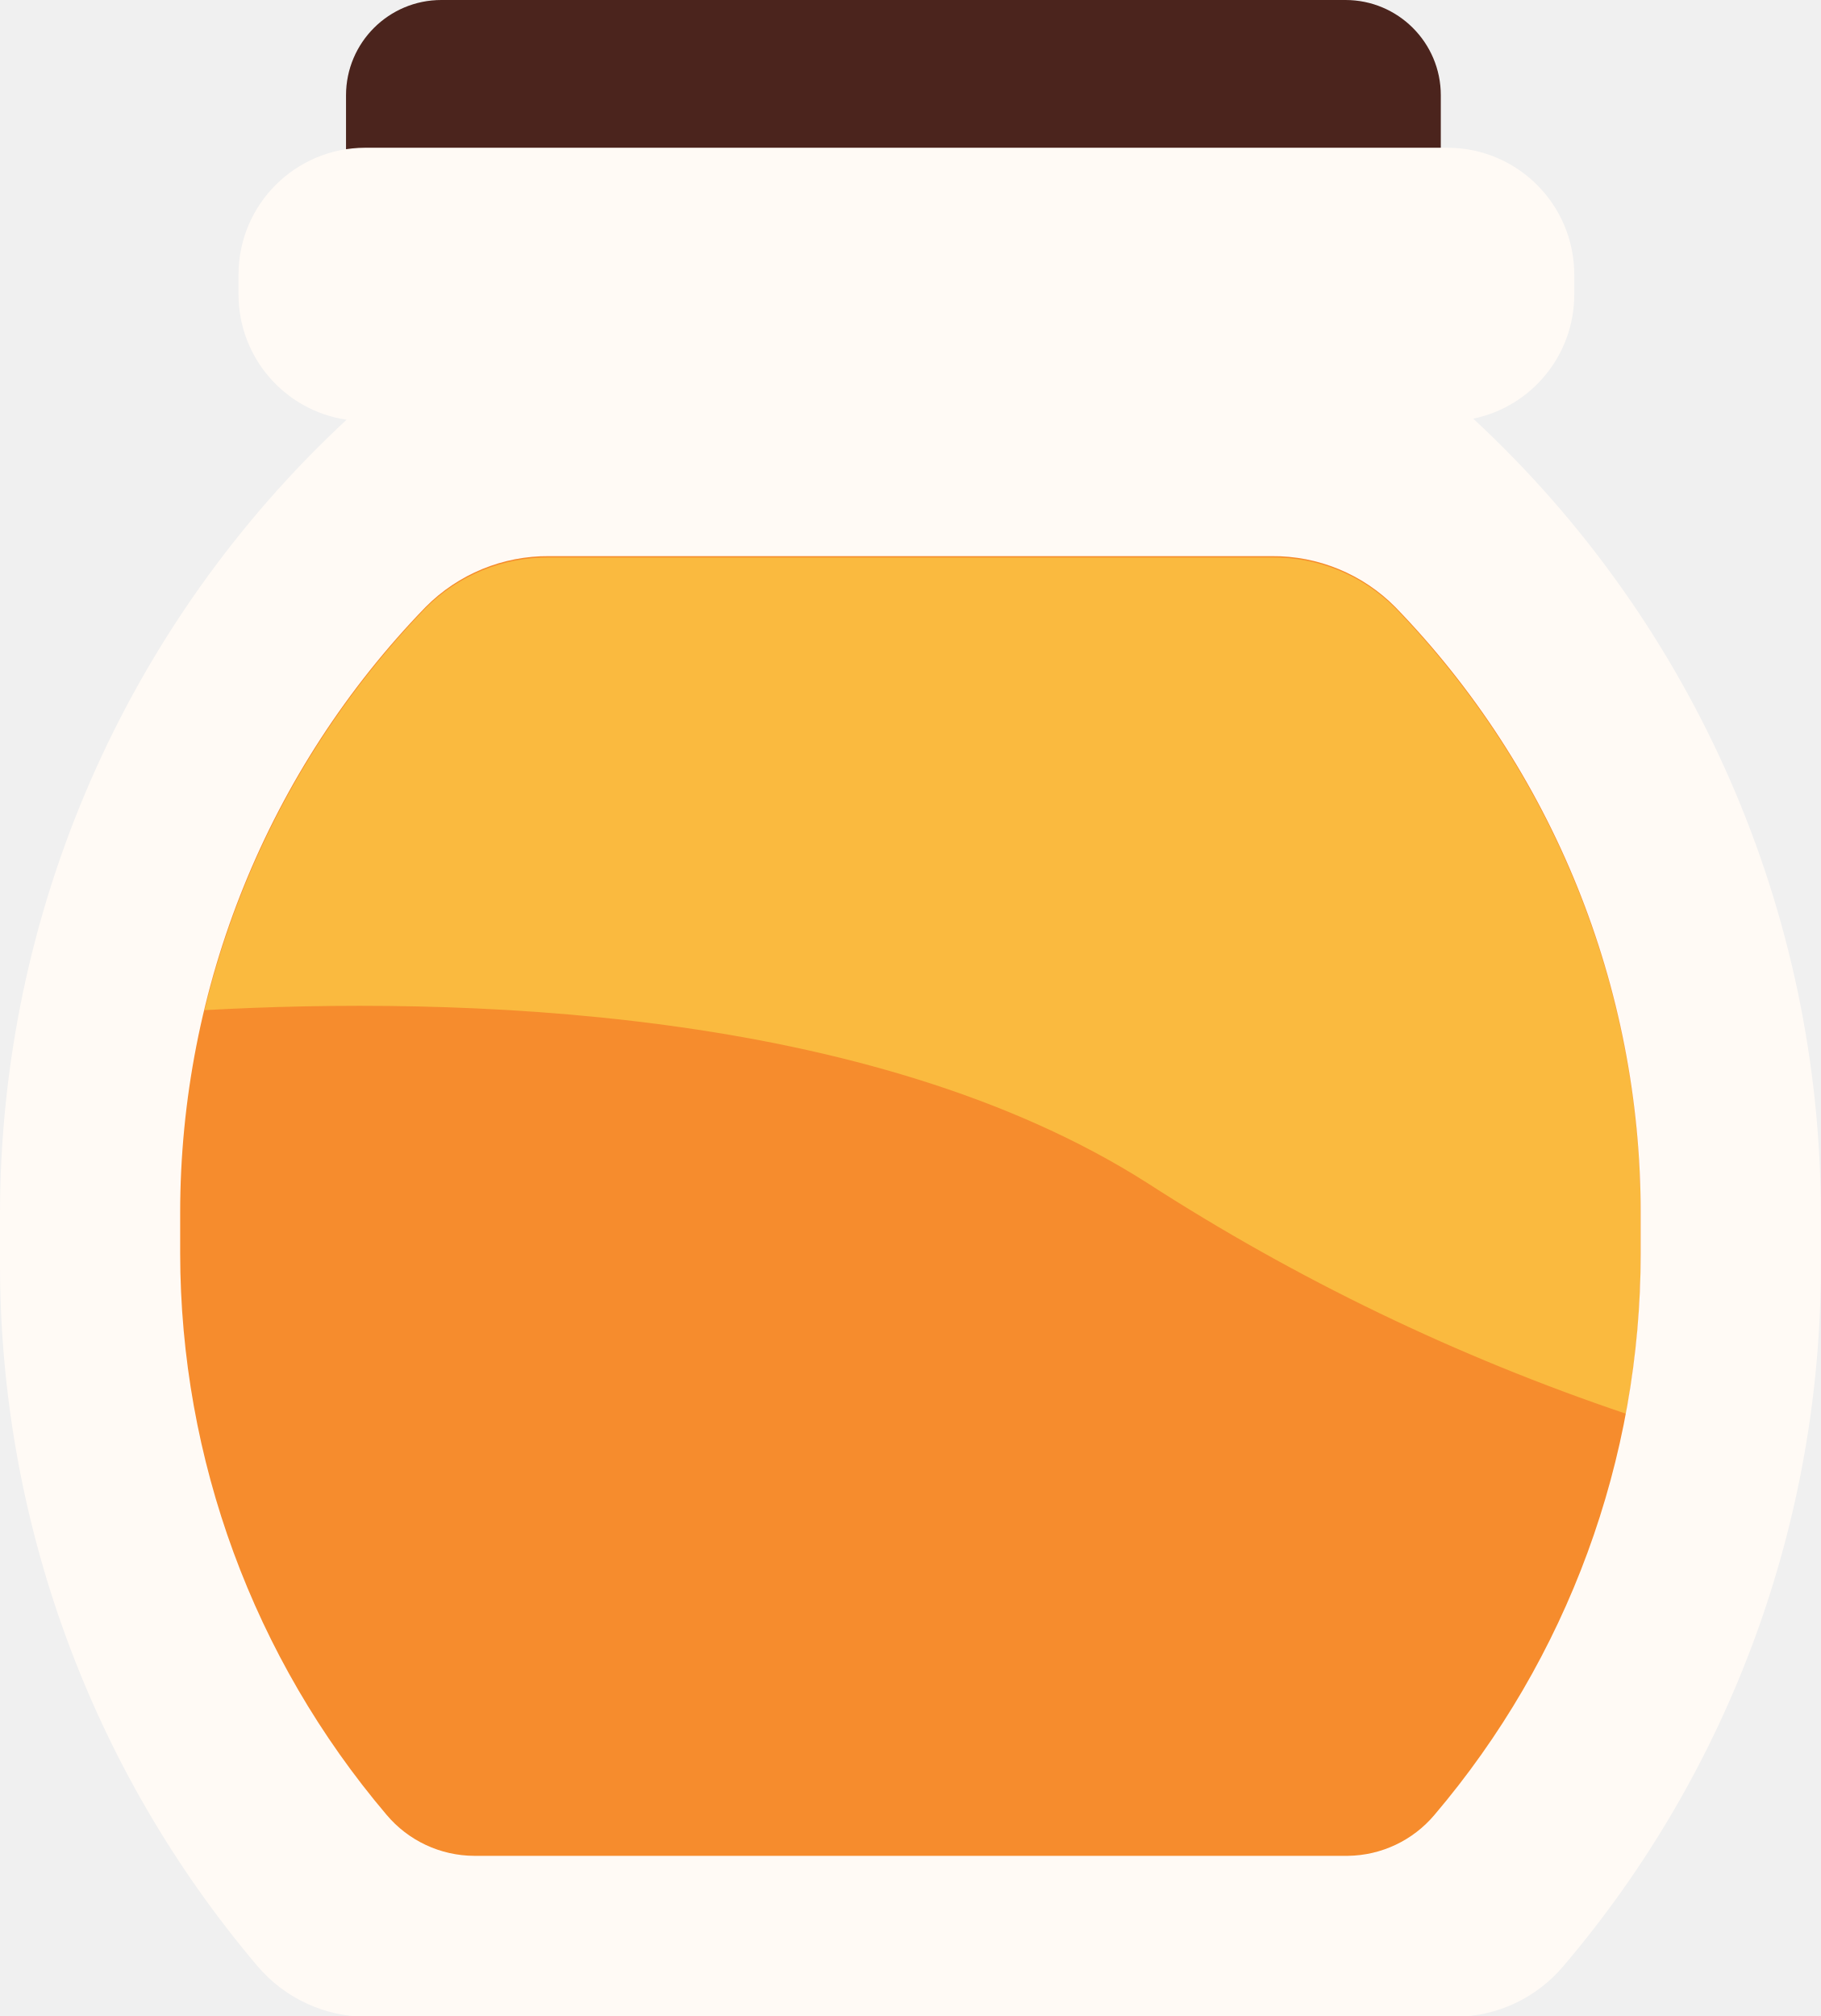
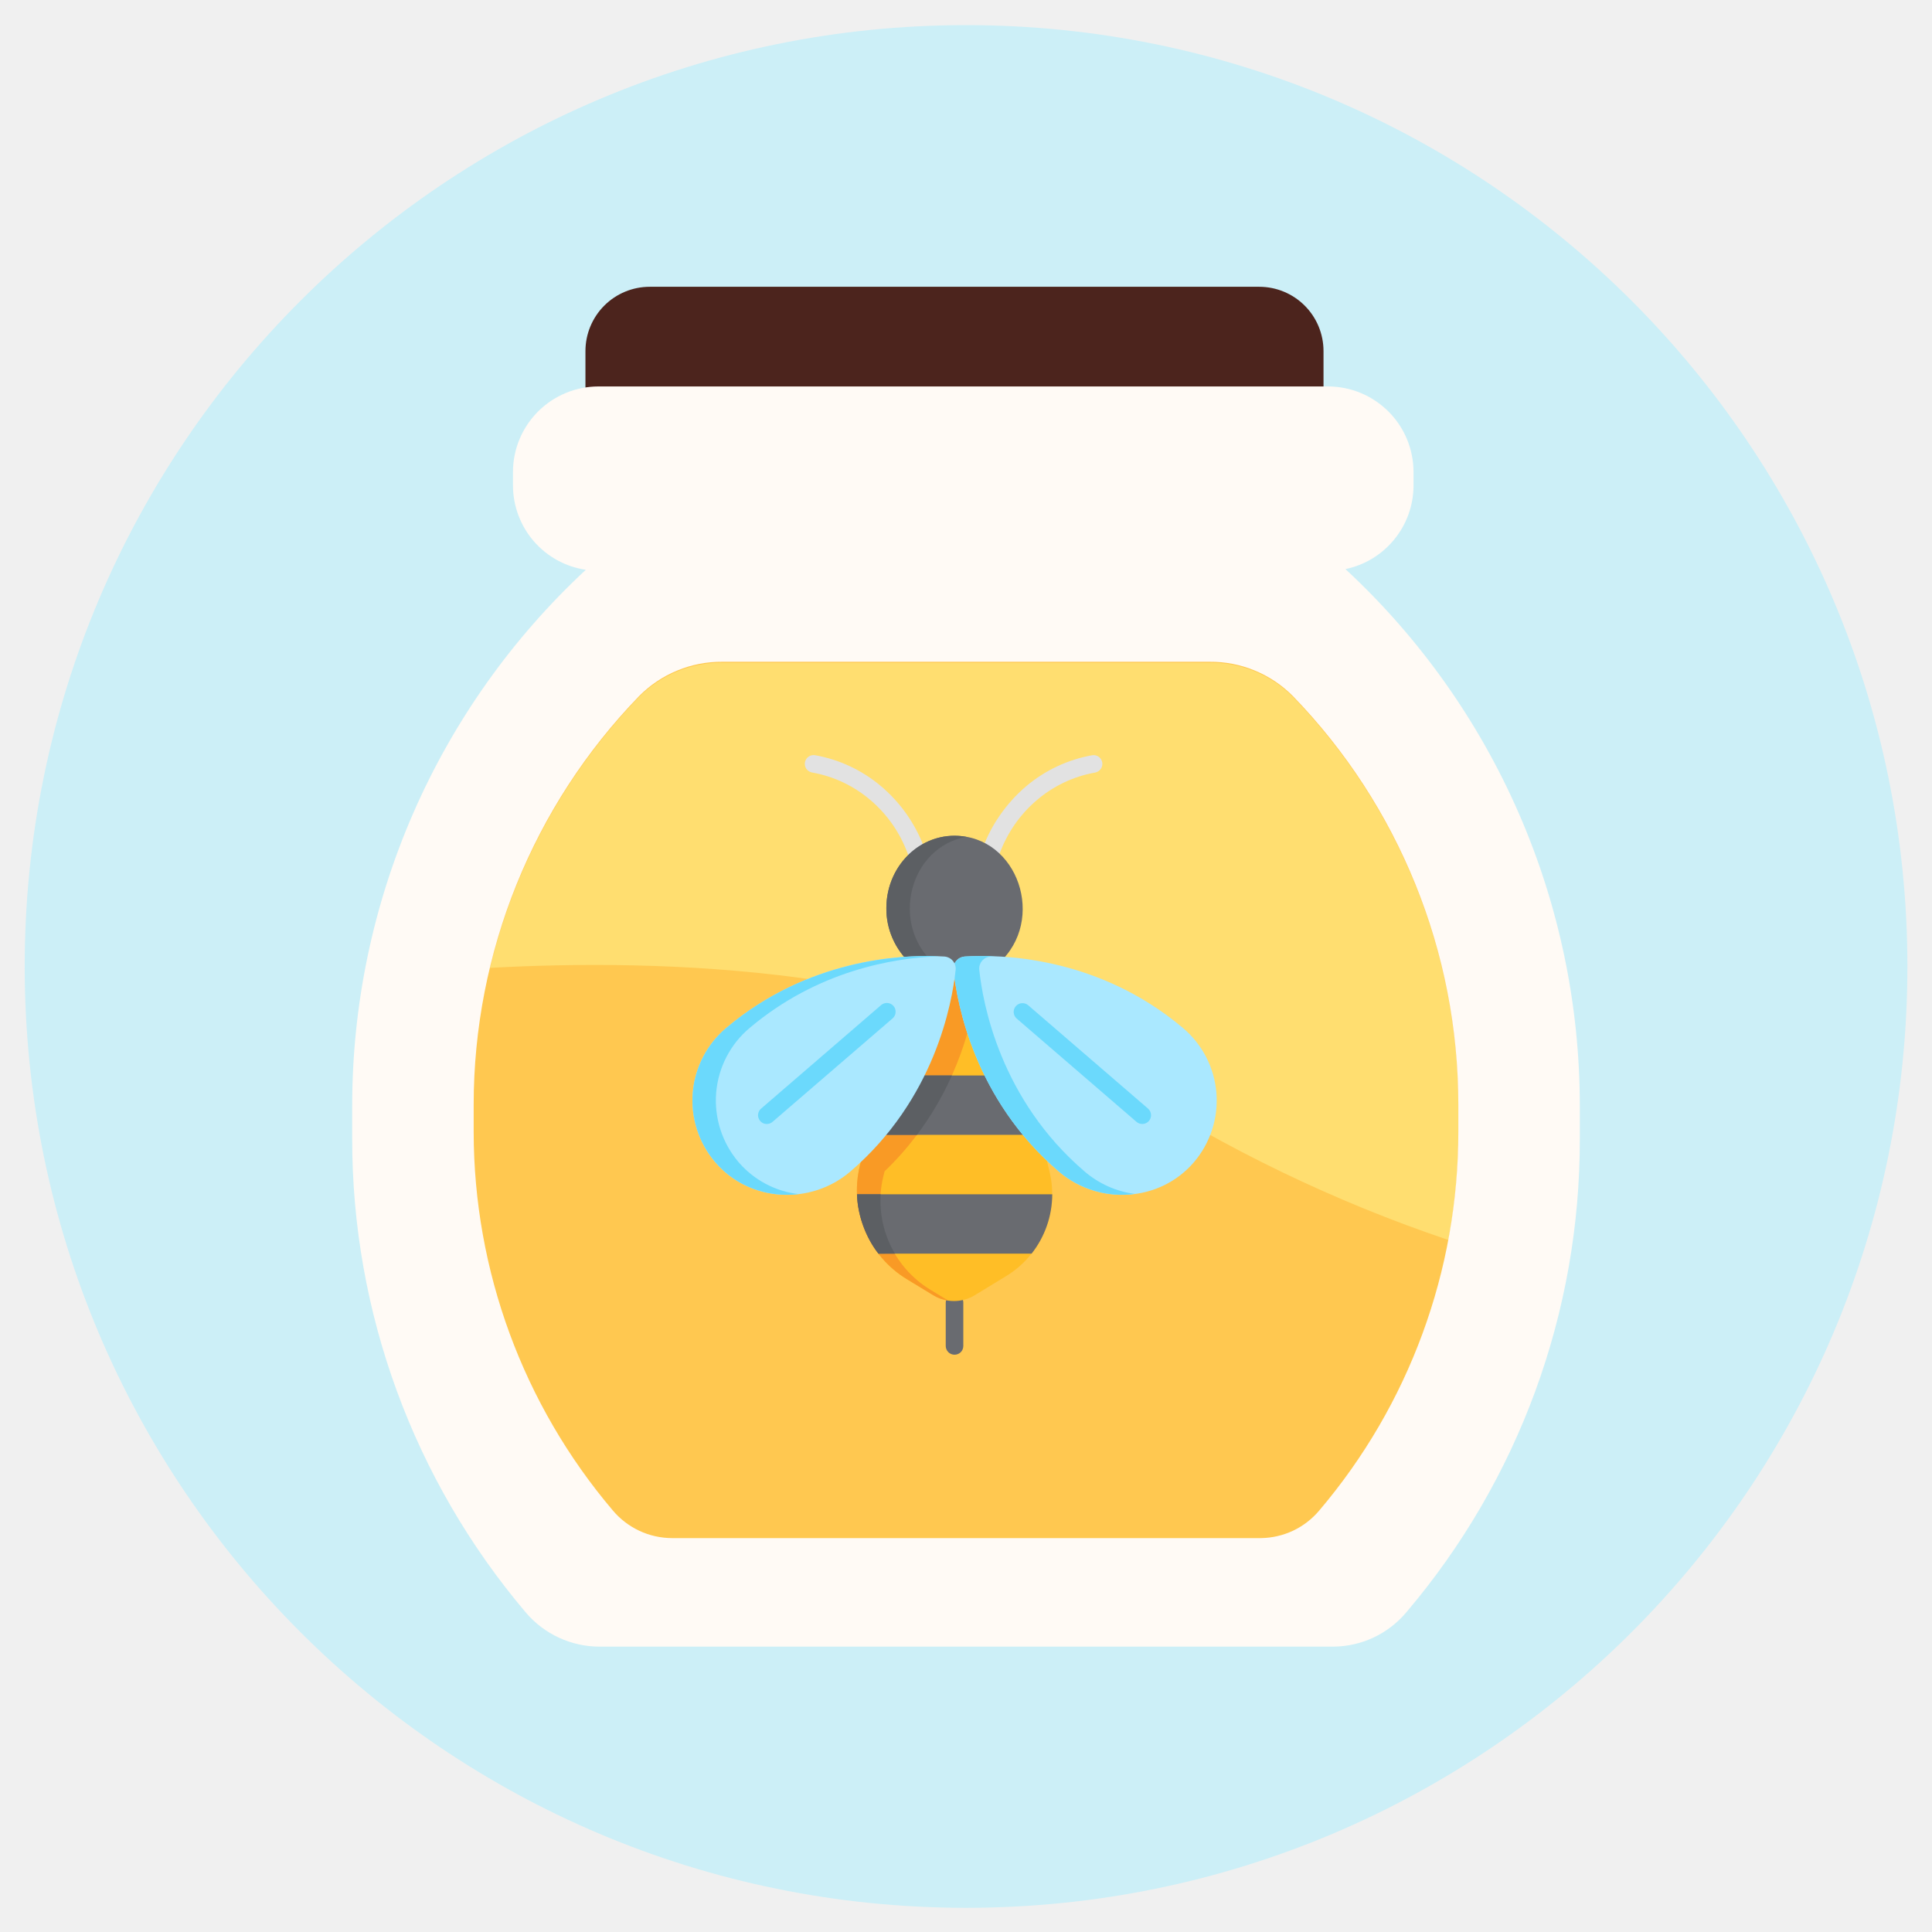
- <svg xmlns="http://www.w3.org/2000/svg" viewBox="0 0 67.41 74.64">
-   <defs>
-     <style>.cls-1{isolation:isolate;}.cls-2{fill:#4b241d;}.cls-3{fill:#fffaf5;}.cls-4{fill:#f68c2d;}.cls-5{fill:#fdfefe;opacity:0.4;mix-blend-mode:overlay;}</style>
-   </defs>
-   <g class="cls-1">
-     <g id="Layer_1" data-name="Layer 1">
-       <path class="cls-2" d="M16.34,0H49.81a3.53,3.53,0,0,1,3.53,3.53V6.24a0,0,0,0,1,0,0H12.81a0,0,0,0,1,0,0V3.53A3.53,3.53,0,0,1,16.34,0Z" />
-       <path class="cls-3" d="M79.51,62.56v1.82a40,40,0,0,1-9.53,26,5.28,5.28,0,0,1-4,1.88H25.68a5.32,5.32,0,0,1-4.05-1.88,40.19,40.19,0,0,1-9.53-26V62.56A40.17,40.17,0,0,1,24.93,33.13a4.69,4.69,0,0,1-4-4.62v-.76a4.7,4.7,0,0,1,4.69-4.69H65.69a4.7,4.7,0,0,1,4.69,4.69v.76a4.69,4.69,0,0,1-3.74,4.58A40.17,40.17,0,0,1,79.51,62.56Z" transform="translate(-12.1 -17.59)" />
-       <path class="cls-4" d="M72.84,62.5V64A32.09,32.09,0,0,1,65.2,84.79,4.26,4.26,0,0,1,62,86.3H29.66a4.26,4.26,0,0,1-3.25-1.52A32.18,32.18,0,0,1,18.77,64V62.5a32.24,32.24,0,0,1,9.08-22.43,6.36,6.36,0,0,1,4.58-1.89H59.18a6.36,6.36,0,0,1,4.58,1.89A32.24,32.24,0,0,1,72.84,62.5Z" transform="translate(-12.1 -17.59)" />
-       <path class="cls-5" d="M72.84,62.5V64a31.61,31.61,0,0,1-.55,5.93,79.63,79.63,0,0,1-17.73-8.55c-10.3-6.55-25.7-6.9-34.89-6.39a32.31,32.31,0,0,1,8.18-14.88,6.39,6.39,0,0,1,4.58-1.88H59.18a6.35,6.35,0,0,1,4.58,1.88A32.24,32.24,0,0,1,72.84,62.5Z" transform="translate(-12.1 -17.59)" />
+ <svg xmlns="http://www.w3.org/2000/svg" width="41" height="41" viewBox="0 0 41 41" fill="none">
+   <circle cx="20.501" cy="20.51" r="19.977" fill="#CCEFF7" />
+   <g clip-path="url(#clip0)">
+     <path d="M13.788 6.086H26.723C27.085 6.086 27.432 6.23 27.688 6.486C27.944 6.742 28.087 7.089 28.087 7.451V8.498H12.424V7.451C12.424 7.089 12.568 6.742 12.823 6.486C13.079 6.23 13.426 6.086 13.788 6.086V6.086Z" fill="#4C241D" />
+     <path d="M33.526 23.466V24.17C33.533 27.851 32.227 31.414 29.842 34.218C29.653 34.443 29.416 34.625 29.149 34.751C28.882 34.876 28.591 34.942 28.297 34.944H12.722C12.424 34.944 12.13 34.879 11.859 34.753C11.589 34.628 11.349 34.445 11.157 34.218C8.777 31.41 7.472 27.849 7.474 24.17V23.466C7.474 21.331 7.914 19.219 8.767 17.262C9.62 15.305 10.868 13.545 12.432 12.092C12.004 12.029 11.612 11.814 11.328 11.486C11.045 11.159 10.888 10.74 10.886 10.307V10.013C10.887 9.533 11.079 9.072 11.418 8.733C11.758 8.393 12.218 8.202 12.699 8.201H28.184C28.665 8.202 29.125 8.393 29.465 8.733C29.805 9.072 29.996 9.533 29.997 10.013V10.307C29.996 10.723 29.852 11.126 29.588 11.448C29.325 11.771 28.959 11.993 28.552 12.077C30.12 13.53 31.372 15.292 32.228 17.252C33.084 19.212 33.526 21.328 33.526 23.466Z" fill="#FFFAF5" />
+     <path d="M30.948 23.443V24.023C30.949 26.966 29.902 29.814 27.995 32.057C27.843 32.237 27.654 32.383 27.441 32.484C27.227 32.584 26.995 32.638 26.759 32.641H14.26C14.021 32.64 13.784 32.587 13.568 32.486C13.351 32.384 13.158 32.237 13.004 32.053C11.101 29.81 10.055 26.965 10.052 24.023V23.443C10.052 20.207 11.31 17.099 13.561 14.774C13.792 14.54 14.068 14.355 14.372 14.23C14.676 14.104 15.002 14.041 15.331 14.044H25.669C25.998 14.041 26.324 14.104 26.628 14.23C26.932 14.355 27.208 14.54 27.439 14.774C29.69 17.099 30.948 20.207 30.948 23.443Z" fill="#FFC850" />
+     <g style="mix-blend-mode:overlay" opacity="0.4">
+       <path d="M30.948 23.443V24.022C30.949 24.791 30.878 25.559 30.735 26.314C28.323 25.5 26.022 24.39 23.883 23.01C19.903 20.479 13.951 20.343 10.399 20.54C10.922 18.376 12.013 16.39 13.561 14.79C13.793 14.557 14.069 14.373 14.373 14.248C14.676 14.123 15.002 14.06 15.331 14.063H25.669C25.997 14.059 26.323 14.122 26.628 14.247C26.932 14.372 27.207 14.556 27.439 14.79C29.686 17.11 30.944 20.213 30.948 23.443Z" fill="#FDFEFE" />
+     </g>
+     <g clip-path="url(#clip1)">
+       <path d="M20.865 17.98C21.017 17.547 21.346 17.045 21.788 16.676C22.186 16.343 22.664 16.119 23.175 16.028C23.199 16.023 23.224 16.024 23.248 16.029C23.272 16.035 23.294 16.044 23.314 16.058C23.334 16.073 23.352 16.09 23.365 16.111C23.378 16.132 23.387 16.155 23.391 16.179C23.395 16.203 23.395 16.228 23.39 16.252C23.384 16.275 23.374 16.298 23.36 16.318C23.346 16.338 23.328 16.355 23.308 16.368C23.287 16.382 23.264 16.391 23.24 16.395C22.296 16.562 21.541 17.235 21.22 18.098C21.157 18.349 20.775 18.239 20.865 17.98ZM21.224 18.047C21.225 18.059 21.224 18.071 21.222 18.083C21.224 18.071 21.225 18.059 21.224 18.047Z" fill="#E2E2E2" />
+       <path d="M19.283 18.157C19.27 18.139 19.261 18.119 19.256 18.097C18.936 17.24 18.186 16.562 17.235 16.394C17.211 16.39 17.188 16.381 17.167 16.368C17.146 16.355 17.128 16.338 17.113 16.318C17.099 16.298 17.089 16.275 17.084 16.251C17.078 16.227 17.078 16.202 17.082 16.178C17.086 16.154 17.095 16.13 17.109 16.11C17.122 16.089 17.139 16.071 17.16 16.057C17.18 16.043 17.203 16.033 17.227 16.028C17.251 16.023 17.276 16.023 17.3 16.027C17.811 16.119 18.289 16.342 18.687 16.676C19.092 17.015 19.404 17.451 19.596 17.943C19.707 18.225 19.396 18.324 19.283 18.157ZM19.251 18.051C19.25 18.061 19.251 18.072 19.253 18.082C19.251 18.072 19.25 18.061 19.251 18.051Z" fill="#E2E2E2" />
+       <path d="M20.257 28.749C20.207 28.749 20.16 28.73 20.125 28.695C20.09 28.66 20.07 28.612 20.07 28.563V27.642C20.07 27.593 20.09 27.545 20.125 27.51C20.16 27.475 20.207 27.456 20.257 27.456C20.306 27.456 20.354 27.475 20.389 27.51C20.424 27.545 20.443 27.593 20.443 27.642V28.563C20.443 28.612 20.424 28.66 20.389 28.695C20.354 28.73 20.306 28.749 20.257 28.749Z" fill="#696B70" />
+       <path d="M20.256 17.736C19.457 17.736 18.81 18.424 18.81 19.273C18.808 19.494 18.853 19.712 18.942 19.915C19.03 20.117 19.16 20.298 19.324 20.447H21.189C22.214 19.529 21.606 17.736 20.256 17.736Z" fill="#696B70" />
+       <path d="M20.505 17.759C19.614 17.595 18.81 18.323 18.81 19.272C18.808 19.493 18.853 19.712 18.942 19.914C19.03 20.116 19.16 20.298 19.324 20.446H19.821C18.886 19.608 19.295 17.981 20.505 17.759Z" fill="#5C5F63" />
+       <path d="M22.21 24.603C20.404 22.856 20.255 20.583 20.255 20.583C20.184 21.259 19.848 23.129 18.273 24.634L18.245 24.748C18.137 25.202 18.174 25.679 18.354 26.109C18.533 26.54 18.845 26.903 19.243 27.146L19.805 27.487C19.938 27.568 20.09 27.61 20.245 27.61C20.4 27.61 20.552 27.568 20.685 27.487L21.35 27.082C21.719 26.858 22.007 26.523 22.173 26.124C22.339 25.726 22.374 25.285 22.273 24.865L22.21 24.603Z" fill="#FFBE26" />
+       <path d="M19.742 27.369C19.344 27.126 19.032 26.764 18.853 26.333C18.673 25.902 18.635 25.425 18.744 24.972L18.772 24.857C19.795 23.88 20.296 22.747 20.54 21.889C20.323 21.212 20.257 20.621 20.257 20.556C20.257 20.565 20.256 20.574 20.255 20.583C20.184 21.259 19.848 23.13 18.273 24.634L18.245 24.748C18.137 25.202 18.174 25.678 18.354 26.109C18.533 26.54 18.845 26.903 19.244 27.145L19.805 27.487C19.902 27.546 20.011 27.585 20.124 27.601L19.742 27.369Z" fill="#F99A25" />
+       <path d="M18.784 24.083H21.731C21.412 23.696 21.139 23.273 20.918 22.823H19.596C19.375 23.273 19.103 23.696 18.784 24.083Z" fill="#696B70" />
+       <path d="M19.598 22.823C19.377 23.273 19.104 23.696 18.785 24.083H19.46C19.753 23.692 20.002 23.269 20.201 22.823H19.598Z" fill="#5C5F63" />
+       <path d="M18.643 26.604H21.892C22.175 26.245 22.329 25.801 22.33 25.344H18.188C18.205 25.801 18.364 26.241 18.643 26.604Z" fill="#696B70" />
+       <path d="M18.991 26.604C18.766 26.223 18.661 25.785 18.689 25.344H18.188C18.188 25.713 18.349 26.239 18.642 26.605L18.991 26.604Z" fill="#5C5F63" />
+       <path d="M20.235 20.583C20.309 21.293 20.677 23.325 22.47 24.862C23.315 25.586 24.612 25.511 25.336 24.665C25.509 24.463 25.64 24.229 25.722 23.976C25.804 23.724 25.835 23.457 25.814 23.192C25.792 22.927 25.719 22.669 25.597 22.433C25.475 22.197 25.308 21.987 25.105 21.816C23.279 20.275 21.19 20.253 20.473 20.299C20.438 20.302 20.404 20.311 20.374 20.327C20.343 20.343 20.316 20.364 20.293 20.391C20.271 20.417 20.255 20.448 20.244 20.481C20.235 20.514 20.231 20.549 20.235 20.583Z" fill="#AAE8FF" />
+       <path d="M23.017 24.861C21.224 23.325 20.856 21.293 20.782 20.582C20.778 20.548 20.781 20.513 20.791 20.48C20.802 20.447 20.818 20.417 20.841 20.39C20.863 20.364 20.89 20.342 20.921 20.326C20.952 20.311 20.986 20.302 21.02 20.299C21.051 20.297 21.084 20.296 21.12 20.294C20.904 20.285 20.689 20.286 20.473 20.299C20.439 20.302 20.405 20.311 20.374 20.326C20.343 20.342 20.316 20.364 20.294 20.39C20.271 20.417 20.255 20.447 20.245 20.48C20.235 20.513 20.231 20.548 20.235 20.582C20.309 21.293 20.677 23.325 22.47 24.861C22.691 25.05 22.948 25.189 23.227 25.271C23.505 25.354 23.798 25.376 24.085 25.337C23.69 25.286 23.319 25.12 23.017 24.861Z" fill="#6BD9FC" />
+       <path d="M20.28 20.583C20.205 21.293 19.837 23.325 18.045 24.862C17.2 25.586 15.903 25.511 15.179 24.665C15.006 24.463 14.875 24.229 14.793 23.976C14.711 23.724 14.679 23.457 14.701 23.192C14.723 22.927 14.796 22.669 14.918 22.433C15.04 22.197 15.207 21.987 15.41 21.816C17.236 20.275 19.325 20.253 20.042 20.299C20.077 20.302 20.11 20.311 20.141 20.327C20.172 20.343 20.199 20.364 20.221 20.391C20.244 20.417 20.26 20.448 20.27 20.481C20.28 20.514 20.284 20.549 20.28 20.583Z" fill="#AAE8FF" />
+       <path d="M15.676 24.665C15.503 24.463 15.372 24.229 15.29 23.976C15.208 23.724 15.177 23.457 15.198 23.192C15.22 22.927 15.293 22.669 15.415 22.433C15.537 22.196 15.704 21.986 15.908 21.815C17.349 20.599 18.954 20.33 19.919 20.293C19.107 20.261 17.14 20.356 15.411 21.815C15.207 21.987 15.04 22.197 14.919 22.433C14.797 22.669 14.723 22.927 14.702 23.192C14.68 23.457 14.712 23.723 14.794 23.976C14.876 24.229 15.007 24.463 15.18 24.664C15.63 25.192 16.303 25.419 16.951 25.341C16.456 25.284 16.001 25.043 15.676 24.665Z" fill="#6BD9FC" />
+       <path d="M16.273 23.853C16.235 23.853 16.198 23.842 16.167 23.82C16.136 23.798 16.112 23.767 16.099 23.732C16.085 23.696 16.083 23.657 16.093 23.62C16.102 23.584 16.123 23.55 16.152 23.526L18.699 21.329C18.736 21.297 18.785 21.281 18.834 21.285C18.884 21.288 18.929 21.311 18.962 21.349C18.994 21.386 19.01 21.435 19.006 21.484C19.003 21.534 18.98 21.579 18.942 21.612L16.395 23.807C16.361 23.837 16.318 23.853 16.273 23.853Z" fill="#6BD9FC" />
+       <path d="M24.119 23.808L21.572 21.612C21.536 21.579 21.515 21.534 21.512 21.485C21.509 21.437 21.525 21.39 21.557 21.353C21.589 21.316 21.633 21.293 21.681 21.289C21.729 21.284 21.777 21.299 21.815 21.329L24.362 23.525C24.4 23.558 24.423 23.604 24.426 23.653C24.43 23.702 24.414 23.751 24.382 23.788C24.349 23.826 24.303 23.849 24.254 23.852C24.205 23.856 24.156 23.84 24.119 23.808Z" fill="#6BD9FC" />
    </g>
  </g>
+   <defs>
+     <clipPath id="clip0">
+       <rect width="26.052" height="28.846" fill="white" transform="translate(7.47559 6.08691)" />
+     </clipPath>
+     <clipPath id="clip1">
+       <rect width="11.124" height="12.725" fill="white" transform="translate(14.6943 16.0249)" />
+     </clipPath>
+   </defs>
</svg>
